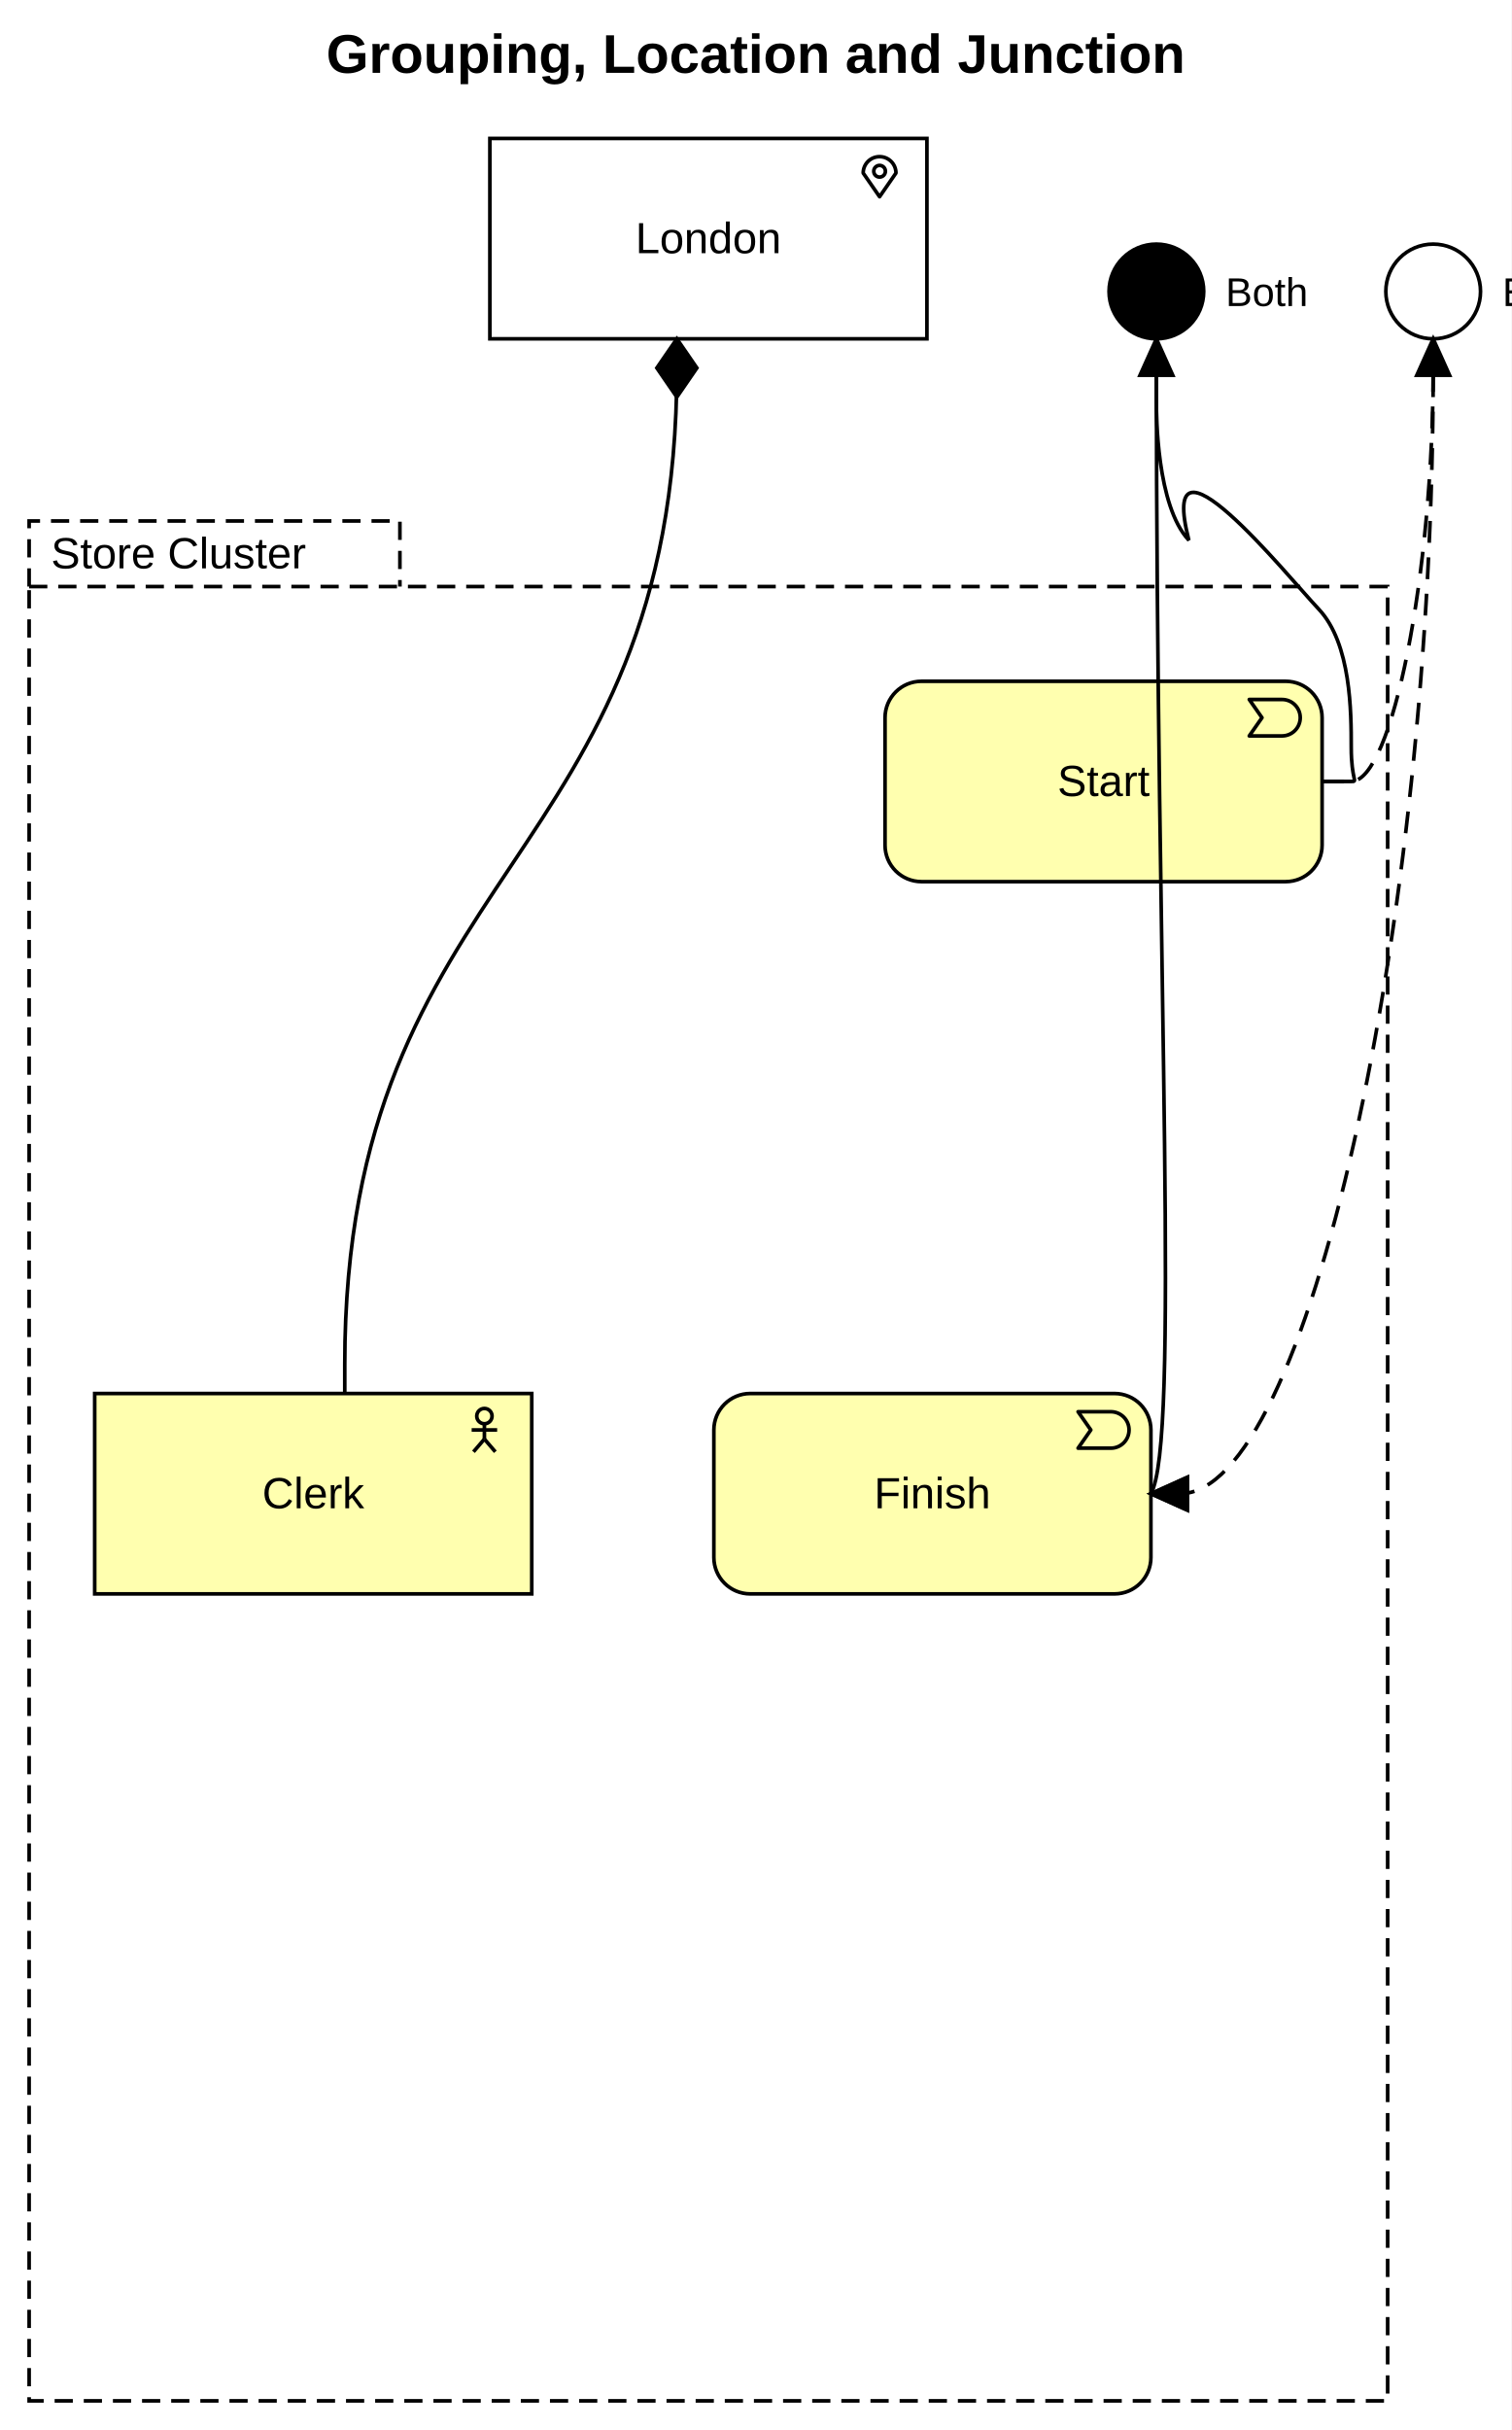
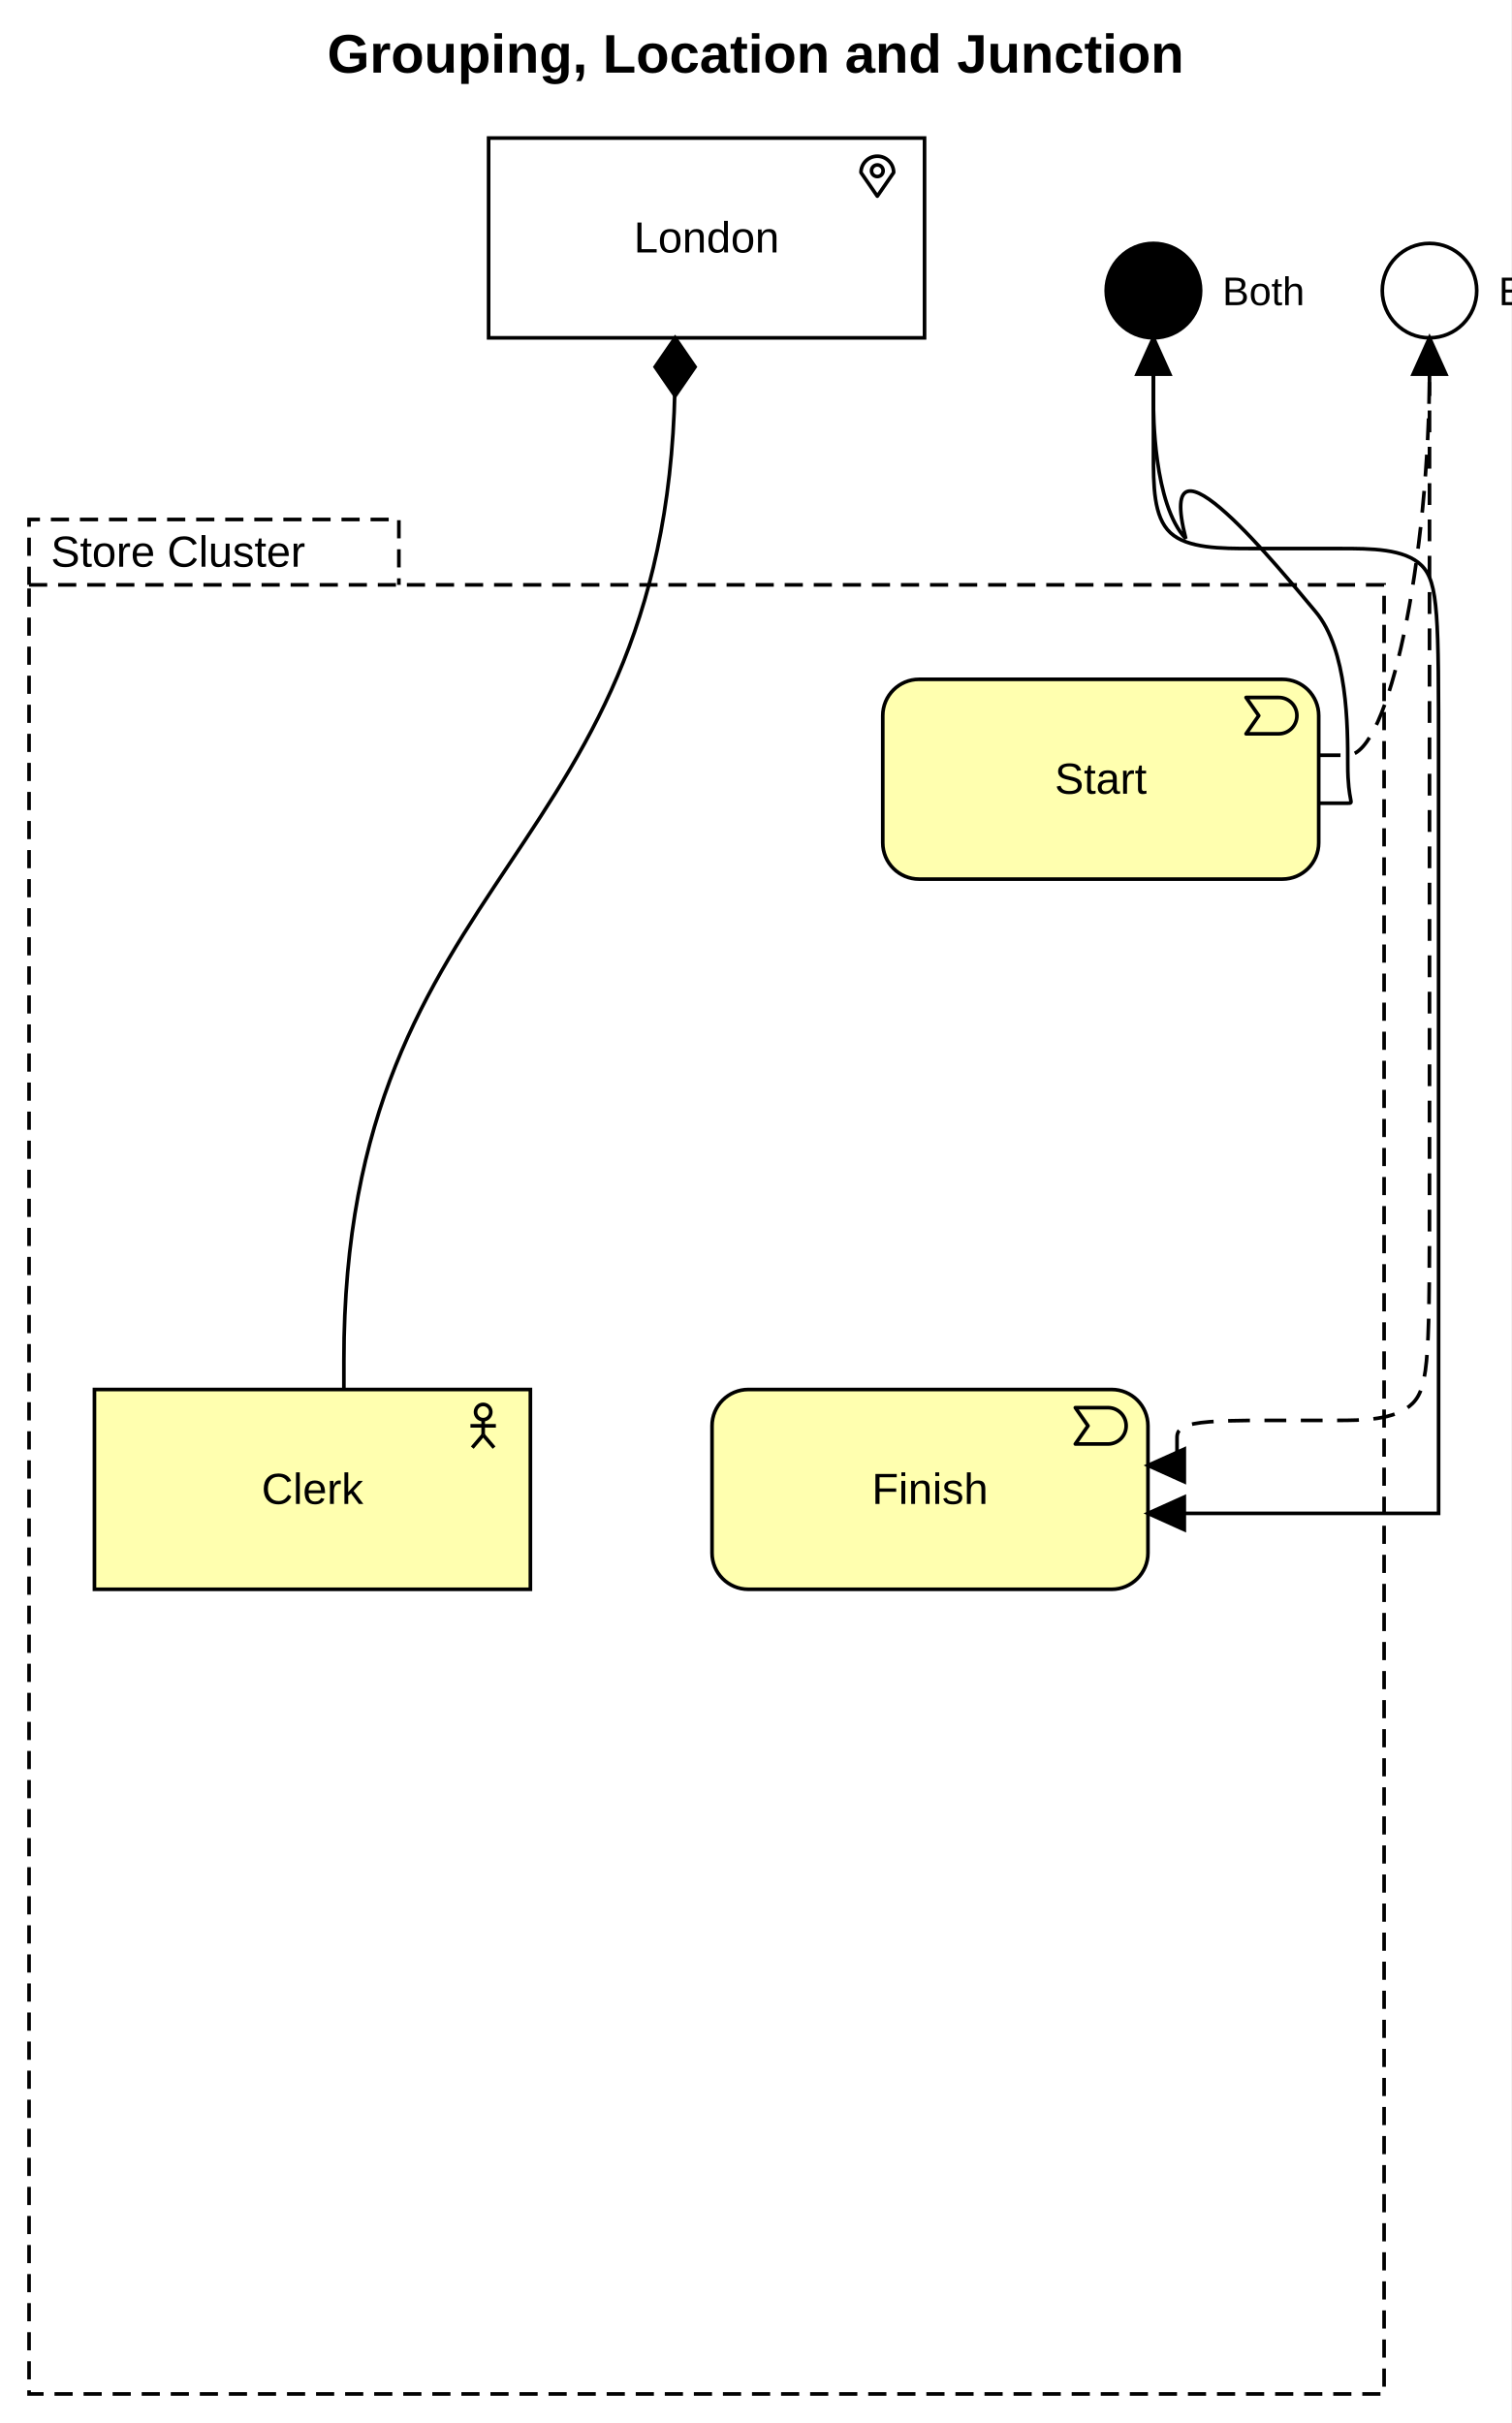
- <svg xmlns="http://www.w3.org/2000/svg" width="415" height="667" viewBox="0 0 415 667" font-family="Arial, Helvetica, sans-serif" font-size="12">
-   <rect x="0" y="0" width="415" height="667" fill="#ffffff" />
-   <text x="207.5" y="20" text-anchor="middle" font-size="15" font-weight="bold">Grouping, Location and Junction</text>
+ <svg xmlns="http://www.w3.org/2000/svg" width="416" height="667" viewBox="0 0 416 667" font-family="Arial, Helvetica, sans-serif" font-size="12">
+   <rect x="0" y="0" width="416" height="667" fill="#ffffff" />
+   <text x="208" y="20" text-anchor="middle" font-size="15" font-weight="bold">Grouping, Location and Junction</text>
  <g transform="translate(0,30)">
    <g class="group" data-id="store">
      <path d="M8,131 V113 H109.8 V131" fill="none" stroke="#000" stroke-dasharray="5 3" />
      <rect x="8" y="131" width="373" height="498" fill="none" stroke="#000" stroke-dasharray="5 3" />
      <text x="14" y="126">Store Cluster</text>
    </g>
    <g class="element location" data-id="london">
      <rect fill="#FFFFFF" stroke="#000000" stroke-width="1" x="134.5" y="8" width="120" height="55" rx="0" ry="0" />
      <g stroke="#000" stroke-width="1" stroke-linejoin="round" fill="none">
        <path d="M241.5,24 L237,17.5 A4.5,4.5 0 1 1 246,17.5 Z" />
        <circle cx="241.5" cy="17" r="1.6" />
      </g>
      <text x="194.5" y="39.5" text-anchor="middle">London</text>
    </g>
    <g class="element junction" data-id="both">
      <circle cx="317.5" cy="50" r="13" fill="#000" stroke="#000" stroke-width="1" />
      <text x="336.5" y="54" font-size="11">Both</text>
    </g>
    <g class="element junction" data-id="either">
      <circle cx="393.5" cy="50" r="13" fill="#fff" stroke="#000" stroke-width="1" />
      <text x="412.5" y="54" font-size="11">Either</text>
    </g>
    <g class="element business-actor" data-id="clerk">
      <rect fill="#FFFFAF" stroke="#000000" stroke-width="1" x="26" y="352.5" width="120" height="55" rx="0" ry="0" />
      <g stroke="#000" stroke-width="1" stroke-linejoin="round" fill="none">
        <circle cx="133" cy="358.7" r="2.1" />
        <line x1="133" y1="360.8" x2="133" y2="365" />
        <line x1="129.5" y1="362.5" x2="136.5" y2="362.5" />
        <line x1="133" y1="365" x2="130" y2="368.5" />
        <line x1="133" y1="365" x2="136" y2="368.5" />
      </g>
      <text x="86" y="384" text-anchor="middle">Clerk</text>
    </g>
    <g class="element business-event" data-id="start">
      <rect fill="#FFFFAF" stroke="#000000" stroke-width="1" x="243" y="157" width="120" height="55" rx="10" ry="10" />
      <path stroke="#000" stroke-width="1" stroke-linejoin="round" fill="none" d="M343,162 H352 A5,5 0 0 1 352,172 H343 L346.5,167 Z" />
      <text x="303" y="188.5" text-anchor="middle">Start</text>
    </g>
    <g class="element business-event" data-id="finish">
      <rect fill="#FFFFAF" stroke="#000000" stroke-width="1" x="196" y="352.5" width="120" height="55" rx="10" ry="10" />
      <path stroke="#000" stroke-width="1" stroke-linejoin="round" fill="none" d="M296,357.5 H305 A5,5 0 0 1 305,367.5 H296 L299.5,362.5 Z" />
      <text x="256" y="384" text-anchor="middle">Finish</text>
    </g>
    <g class="relationship composition" data-source="london" data-target="clerk">
      <path d="M185.839,63L185.839,71C185.839,207.75 94.661,207.75 94.661,344.5L94.661,352.5" fill="none" stroke="#000" stroke-width="1" />
      <path d="M185.84,63 L191.34,71 L185.84,79 L180.34,71 Z" fill="#000" stroke="#000" stroke-width="1" />
    </g>
    <g class="relationship triggering" data-source="start" data-target="both">
-       <path d="M363,184.5L371,184.5C373,184.5 371,184.5 371,175.042C371,165.583 371,146.667 362.083,137.208C353.167,127.75 317.5,83.485 326.417,118.292C317.5,108.833 317.5,83.485 317.5,80.458L317.5,71L317.5,63" fill="none" stroke="#000" stroke-width="1" />
+       <path d="M363,191.1L371,191.1C373,191.1 371,191.1 371,180.542C371,169.983 371,148.867 362.083,138.308C353.167,127.75 317.5,83.485 326.417,118.292C317.5,108.833 317.5,83.485 317.5,80.458L317.5,71L317.5,63" fill="none" stroke="#000" stroke-width="1" />
      <path d="M317.5,63 L322,73 L313,73 Z" fill="#000" stroke="#000" stroke-width="1" />
    </g>
    <g class="relationship triggering" data-source="both" data-target="finish">
-       <path d="M317.5,63L317.5,71C317.5,240.95 324,366 316,380" fill="none" stroke="#000" stroke-width="1" />
-       <path d="M316,380 L326,375.5 L326,384.5 Z" fill="#000" stroke="#000" stroke-width="1" />
+       <path d="M317.5,63L317.5,94.9C317.5,103.6 317.5,112.3 322.167,116.65C326.833,121 336.167,121 344.583,121C353,121 360.5,121 368.917,121C377.333,121 386.667,121 391.333,125.667C396,130.333 396,139.667 396,179.267C396,218.867 396,288.733 396,328.333C396,367.933 396,377.267 396,381.933L396,386.6L368,386.6L316,386.6" fill="none" stroke="#000" stroke-width="1" />
+       <path d="M316,386.6 L326,382.1 L326,391.1 Z" fill="#000" stroke="#000" stroke-width="1" />
    </g>
    <g class="relationship flow" data-source="start" data-target="either">
-       <path d="M363,184.5L371,184.5C382.25,184.5 393.5,127.75 393.5,71L393.5,63" fill="none" stroke="#000" stroke-width="1" stroke-dasharray="6 4" />
+       <path d="M363,177.9L371,177.9C382.25,177.9 393.5,124.45 393.5,71L393.5,63" fill="none" stroke="#000" stroke-width="1" stroke-dasharray="6 4" />
      <path d="M393.5,63 L398,73 L389,73 Z" fill="#000" stroke="#000" stroke-width="1" />
    </g>
    <g class="relationship flow" data-source="either" data-target="finish">
-       <path d="M393.5,63L393.5,71C393.5,225.5 358.75,380 324,380L316,380" fill="none" stroke="#000" stroke-width="1" stroke-dasharray="6 4" />
-       <path d="M316,380 L326,375.5 L326,384.5 Z" fill="#000" stroke="#000" stroke-width="1" />
+       <path d="M393.5,63L393.5,71C393.5,158.333 393.5,245.667 393.5,294C393.5,342.333 393.5,351.667 388.833,356.333C384.167,361 374.833,361 367.917,361C361,361 356.5,361 349.583,361C342.667,361 333.333,361 328.667,361.93C324,362.86 324,364.72 324,365.857C324,366.993 324,367.407 324,367.613L324,367.82L324,373.4L316,373.4" fill="none" stroke="#000" stroke-width="1" stroke-dasharray="6 4" />
+       <path d="M316,373.4 L326,368.9 L326,377.9 Z" fill="#000" stroke="#000" stroke-width="1" />
    </g>
  </g>
</svg>
